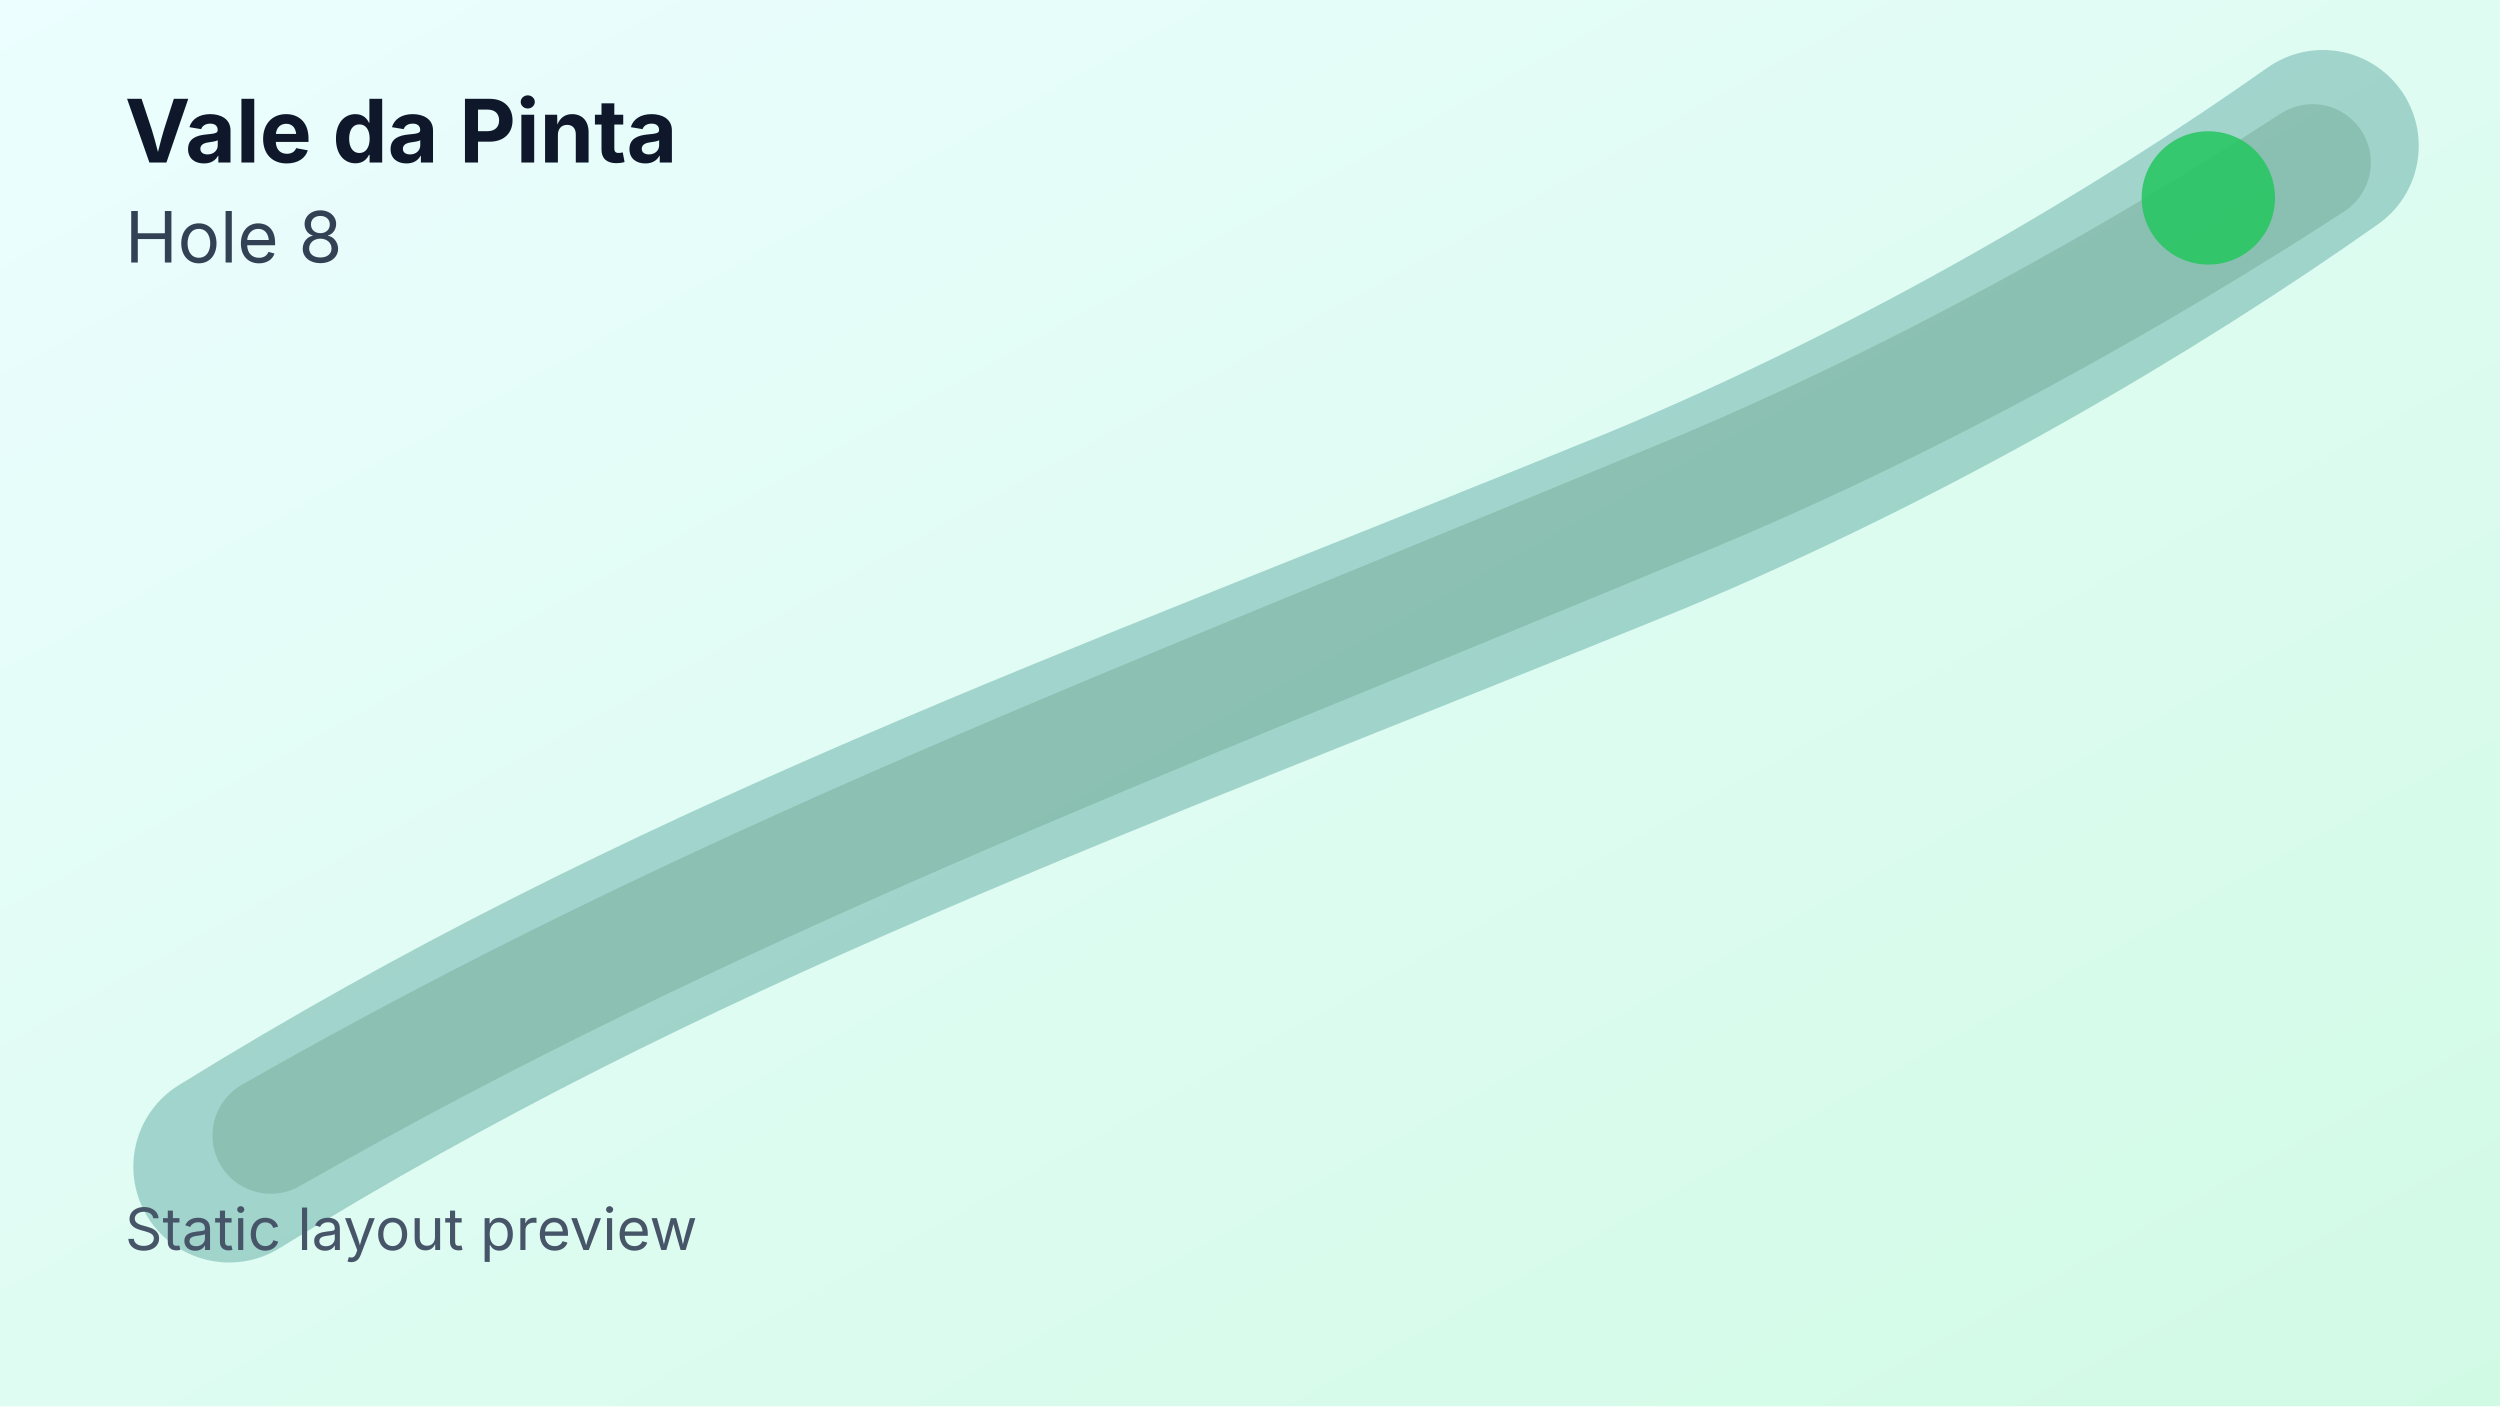
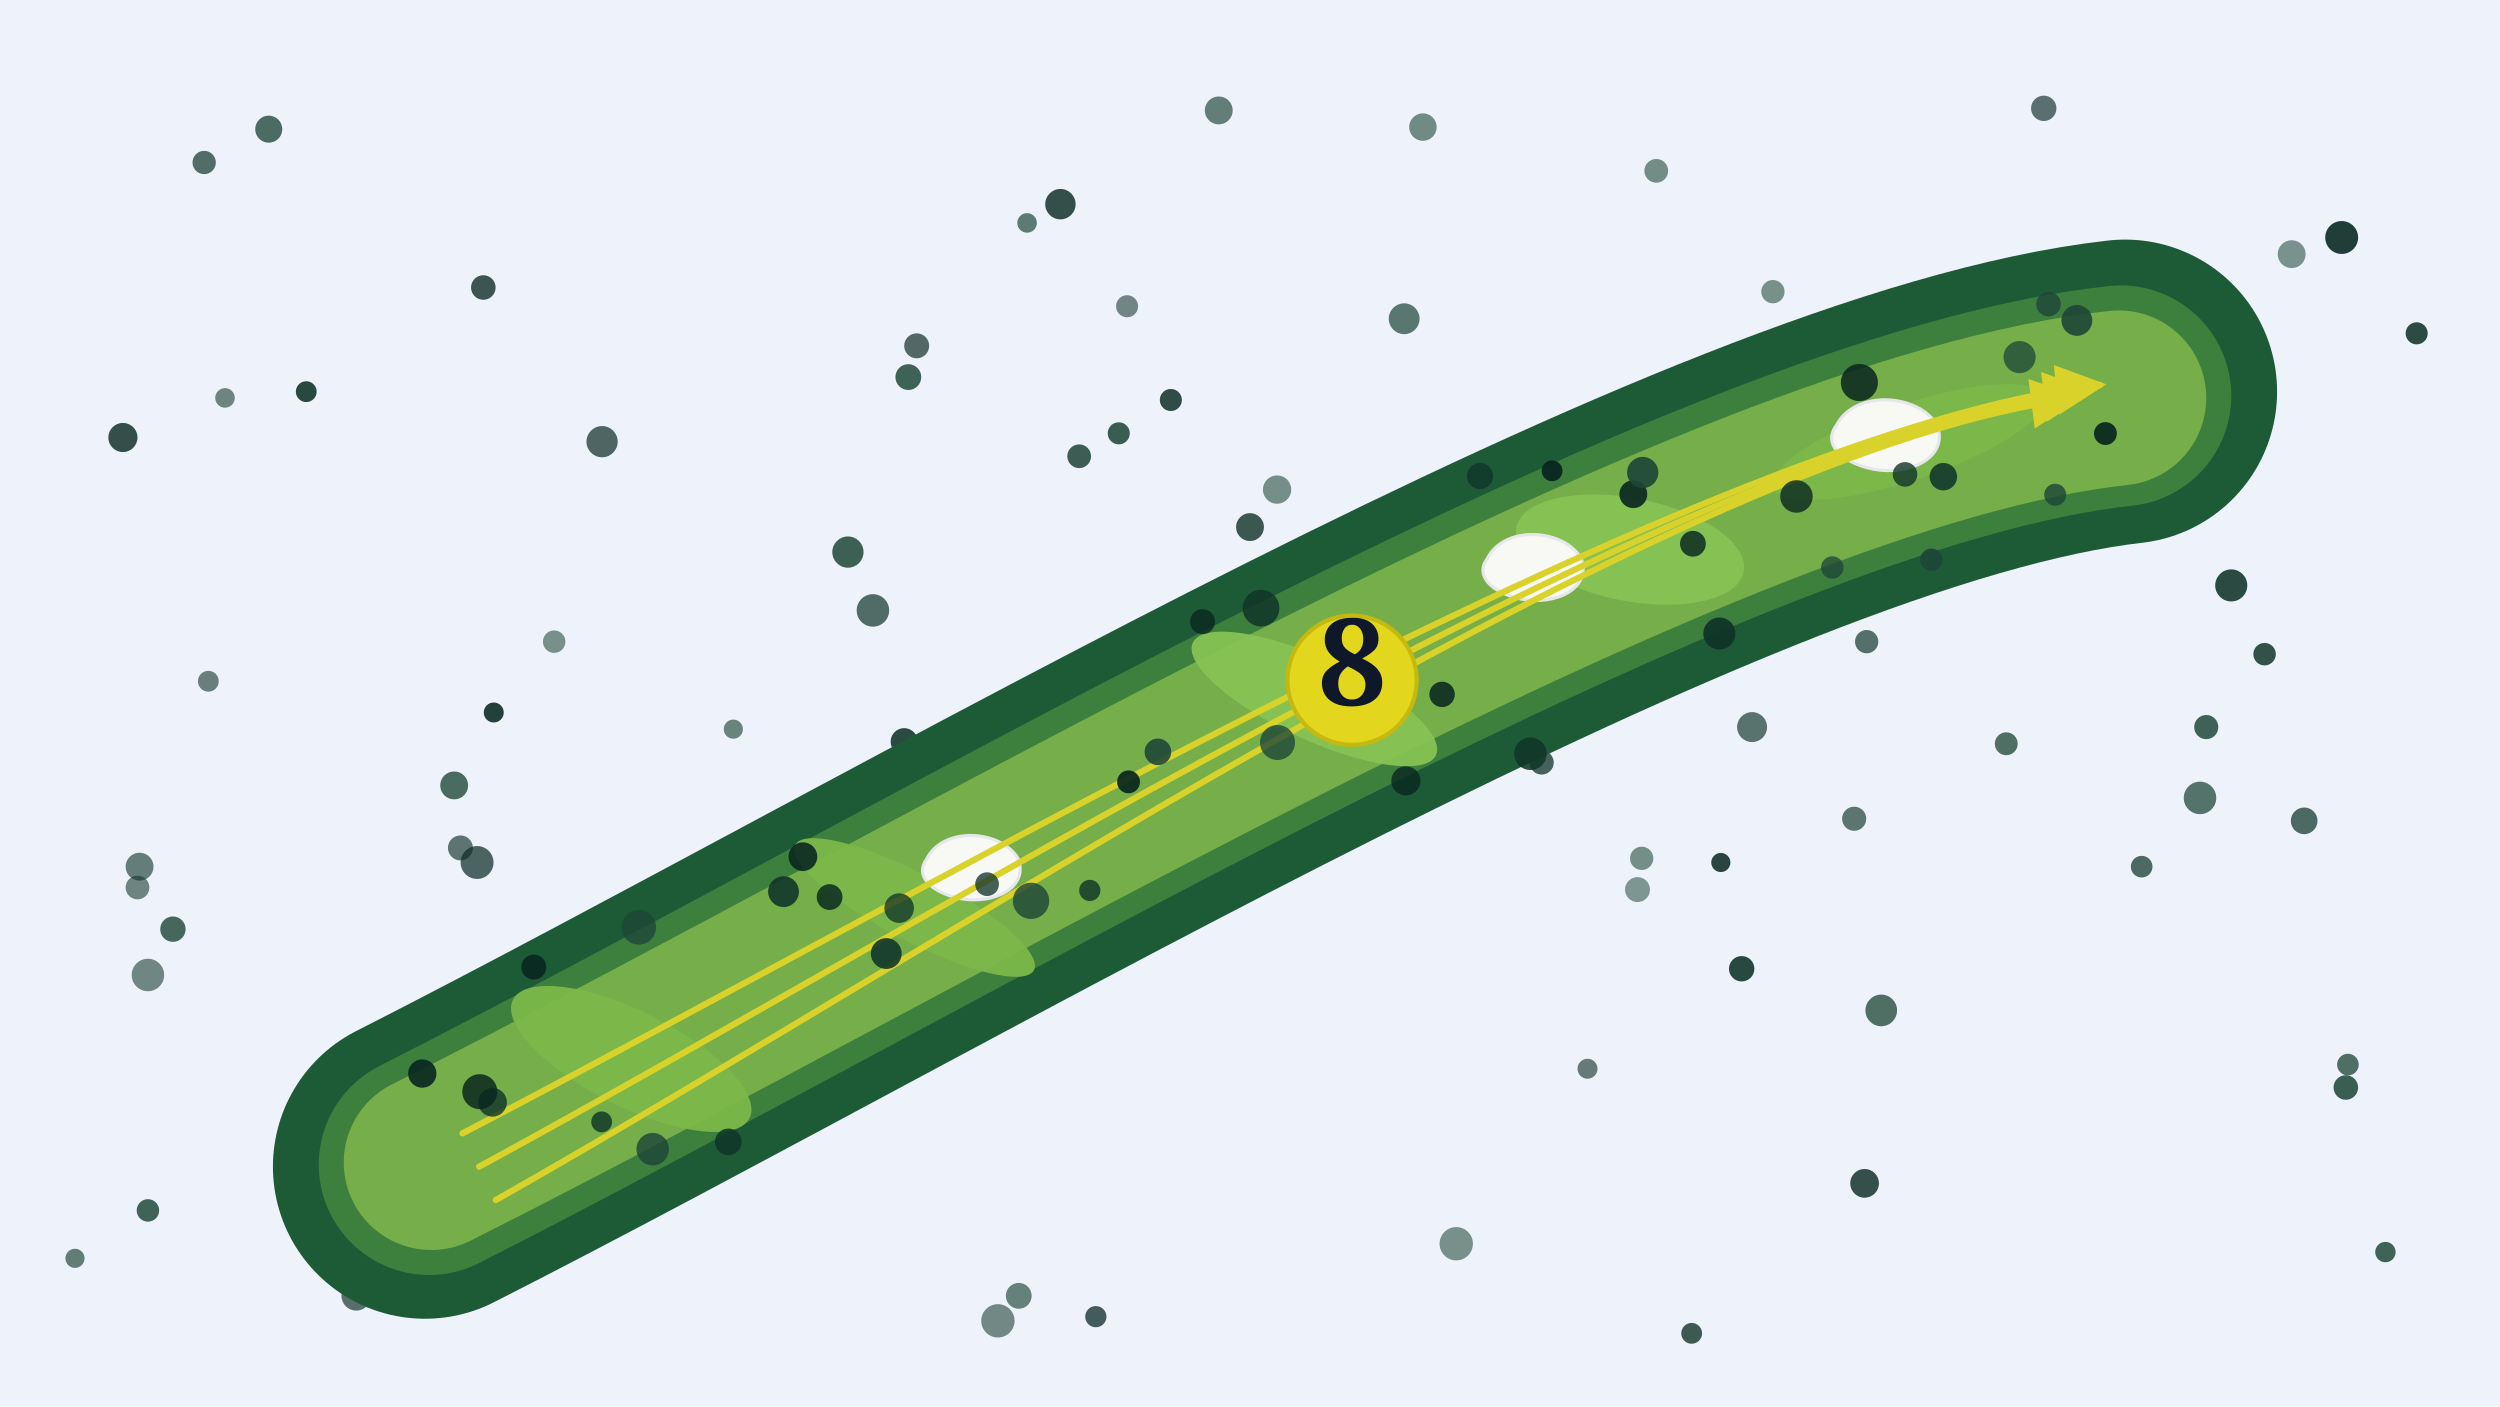
<svg xmlns="http://www.w3.org/2000/svg" viewBox="0 0 1200 675" role="img" aria-label="Vale da Pinta Hole 8">
  <defs>
-     <linearGradient id="bg" x1="0" y1="0" x2="1" y2="1">
-       <stop offset="0%" stop-color="#ecfeff" />
-       <stop offset="100%" stop-color="#d1fae5" />
-     </linearGradient>
+     <marker id="arrow" markerWidth="8" markerHeight="8" refX="7" refY="4" orient="auto">
+       <path d="M0,0 L8,4 L0,8 z" fill="#d9d22b" />
+     </marker>
  </defs>
-   <rect width="1200" height="675" fill="url(#bg)" />
-   <path d="M110 560 C320 430, 520 360, 790 250 C915 198, 1030 130, 1115 70" fill="none" stroke="#0f766e" stroke-opacity="0.30" stroke-width="92" stroke-linecap="round" />
-   <path d="M130 545 C340 425, 540 350, 800 242 C920 193, 1030 130, 1110 78" fill="none" stroke="#14532d" stroke-opacity="0.16" stroke-width="56" stroke-linecap="round" />
-   <circle cx="1060" cy="95" r="32" fill="#22c55e" fill-opacity="0.85" />
-   <text x="60" y="78" fill="#0f172a" font-family="Inter, Arial, sans-serif" font-size="42" font-weight="700">Vale da Pinta</text>
-   <text x="60" y="126" fill="#334155" font-family="Inter, Arial, sans-serif" font-size="34">Hole 8</text>
-   <text x="60" y="600" fill="#475569" font-family="Inter, Arial, sans-serif" font-size="28">Static layout preview</text>
+   <rect width="1200" height="675" fill="#eef3fb" />
+   <circle cx="59.0" cy="210.0" r="7.0" fill="#0b2a23" fill-opacity="0.82" />
+   <circle cx="683.0" cy="61.0" r="6.6" fill="#21493a" fill-opacity="0.61" />
+   <circle cx="1106.0" cy="394.0" r="6.4" fill="#103429" fill-opacity="0.72" />
+   <circle cx="562.0" cy="192.0" r="5.3" fill="#0b2a23" fill-opacity="0.83" />
+   <circle cx="266.0" cy="308.0" r="5.4" fill="#21493a" fill-opacity="0.58" />
+   <circle cx="1054.0" cy="206.0" r="6.9" fill="#103429" fill-opacity="0.57" />
+   <circle cx="67.0" cy="416.0" r="6.7" fill="#103429" fill-opacity="0.61" />
+   <circle cx="66.0" cy="426.0" r="5.7" fill="#103429" fill-opacity="0.58" />
+   <circle cx="537.0" cy="208.0" r="5.3" fill="#21493a" fill-opacity="0.88" />
+   <circle cx="229.0" cy="414.0" r="7.9" fill="#0b2a23" fill-opacity="0.71" />
+   <circle cx="762.0" cy="513.0" r="4.8" fill="#0b2a23" fill-opacity="0.60" />
+   <circle cx="436.0" cy="181.0" r="6.2" fill="#21493a" fill-opacity="0.85" />
+   <circle cx="896.0" cy="308.0" r="5.6" fill="#103429" fill-opacity="0.69" />
+   <circle cx="1145.0" cy="601.0" r="4.9" fill="#21493a" fill-opacity="0.84" />
+   <circle cx="740.0" cy="366.0" r="5.8" fill="#103429" fill-opacity="0.76" />
+   <circle cx="479.0" cy="634.0" r="8.0" fill="#103429" fill-opacity="0.56" />
+   <circle cx="434.0" cy="356.0" r="6.5" fill="#103429" fill-opacity="0.88" />
+   <circle cx="903.0" cy="485.0" r="7.6" fill="#21493a" fill-opacity="0.77" />
+   <circle cx="812.0" cy="640.0" r="5.0" fill="#103429" fill-opacity="0.80" />
+   <circle cx="36.0" cy="604.0" r="4.6" fill="#21493a" fill-opacity="0.69" />
+   <circle cx="1087.0" cy="314.0" r="5.4" fill="#103429" fill-opacity="0.84" />
+   <circle cx="1124.0" cy="114.0" r="7.9" fill="#0b2a23" fill-opacity="0.90" />
+   <circle cx="895.0" cy="568.0" r="6.9" fill="#0b2a23" fill-opacity="0.81" />
+   <circle cx="526.0" cy="632.0" r="5.1" fill="#0b2a23" fill-opacity="0.75" />
+   <circle cx="302.0" cy="467.0" r="7.3" fill="#0b2a23" fill-opacity="0.84" />
+   <circle cx="83.0" cy="446.0" r="6.1" fill="#21493a" fill-opacity="0.82" />
+   <circle cx="890.0" cy="393.0" r="5.8" fill="#103429" fill-opacity="0.66" />
+   <circle cx="71.0" cy="468.0" r="7.8" fill="#103429" fill-opacity="0.57" />
+   <circle cx="232.0" cy="138.0" r="5.9" fill="#0b2a23" fill-opacity="0.78" />
+   <circle cx="395.0" cy="417.0" r="4.5" fill="#0b2a23" fill-opacity="0.71" />
+   <circle cx="221.0" cy="407.0" r="6.0" fill="#0b2a23" fill-opacity="0.63" />
+   <circle cx="262.0" cy="553.0" r="5.1" fill="#103429" fill-opacity="0.59" />
+   <circle cx="981.0" cy="52.0" r="6.1" fill="#0b2a23" fill-opacity="0.65" />
+   <circle cx="1127.0" cy="511.0" r="5.2" fill="#21493a" fill-opacity="0.77" />
+   <circle cx="600.0" cy="253.0" r="6.7" fill="#103429" fill-opacity="0.81" />
+   <circle cx="376.0" cy="470.0" r="7.5" fill="#21493a" fill-opacity="0.67" />
+   <circle cx="211.0" cy="573.0" r="6.7" fill="#103429" fill-opacity="0.82" />
+   <circle cx="826.0" cy="414.0" r="4.6" fill="#0b2a23" fill-opacity="0.86" />
+   <circle cx="409.0" cy="409.0" r="7.0" fill="#0b2a23" fill-opacity="0.58" />
+   <circle cx="359.0" cy="459.0" r="6.5" fill="#0b2a23" fill-opacity="0.83" />
+   <circle cx="836.0" cy="465.0" r="6.1" fill="#103429" fill-opacity="0.89" />
+   <circle cx="261.0" cy="459.0" r="7.3" fill="#21493a" fill-opacity="0.80" />
+   <circle cx="489.0" cy="622.0" r="6.2" fill="#21493a" fill-opacity="0.67" />
+   <circle cx="541.0" cy="147.0" r="5.3" fill="#0b2a23" fill-opacity="0.55" />
+   <circle cx="1059.0" cy="349.0" r="5.8" fill="#21493a" fill-opacity="0.85" />
+   <circle cx="1056.0" cy="383.0" r="7.8" fill="#21493a" fill-opacity="0.75" />
+   <circle cx="427.0" cy="427.0" r="7.2" fill="#21493a" fill-opacity="0.89" />
+   <circle cx="557.0" cy="443.0" r="5.6" fill="#103429" fill-opacity="0.82" />
+   <circle cx="1071.0" cy="281.0" r="7.7" fill="#103429" fill-opacity="0.88" />
+   <circle cx="518.0" cy="219.0" r="5.7" fill="#103429" fill-opacity="0.79" />
+   <circle cx="509.0" cy="98.0" r="7.3" fill="#0b2a23" fill-opacity="0.82" />
+   <circle cx="1160.0" cy="160.0" r="5.3" fill="#103429" fill-opacity="0.87" />
+   <circle cx="100.0" cy="327.0" r="5.0" fill="#0b2a23" fill-opacity="0.58" />
+   <circle cx="434.0" cy="429.0" r="7.6" fill="#21493a" fill-opacity="0.82" />
+   <circle cx="869.0" cy="173.0" r="7.0" fill="#0b2a23" fill-opacity="0.64" />
+   <circle cx="786.0" cy="427.0" r="6.0" fill="#21493a" fill-opacity="0.55" />
+   <circle cx="71.0" cy="581.0" r="5.4" fill="#21493a" fill-opacity="0.84" />
+   <circle cx="237.0" cy="342.0" r="4.8" fill="#0b2a23" fill-opacity="0.89" />
+   <circle cx="218.0" cy="377.0" r="6.7" fill="#21493a" fill-opacity="0.80" />
+   <circle cx="352.0" cy="350.0" r="4.6" fill="#21493a" fill-opacity="0.65" />
+   <circle cx="851.0" cy="140.0" r="5.6" fill="#21493a" fill-opacity="0.58" />
+   <circle cx="440.0" cy="166.0" r="6.0" fill="#0b2a23" fill-opacity="0.69" />
+   <circle cx="289.0" cy="212.0" r="7.5" fill="#0b2a23" fill-opacity="0.70" />
+   <circle cx="541.0" cy="429.0" r="4.8" fill="#21493a" fill-opacity="0.85" />
+   <circle cx="98.0" cy="78.0" r="5.6" fill="#103429" fill-opacity="0.70" />
+   <circle cx="1019.0" cy="220.0" r="7.8" fill="#0b2a23" fill-opacity="0.81" />
+   <circle cx="841.0" cy="349.0" r="7.2" fill="#103429" fill-opacity="0.67" />
+   <circle cx="1126.0" cy="522.0" r="5.9" fill="#21493a" fill-opacity="0.87" />
+   <circle cx="767.0" cy="335.0" r="6.8" fill="#103429" fill-opacity="0.73" />
+   <circle cx="493.0" cy="107.0" r="4.7" fill="#21493a" fill-opacity="0.71" />
+   <circle cx="585.0" cy="53.0" r="6.7" fill="#21493a" fill-opacity="0.68" />
+   <circle cx="795.0" cy="82.0" r="5.7" fill="#21493a" fill-opacity="0.60" />
+   <circle cx="147.0" cy="188.0" r="5.0" fill="#103429" fill-opacity="0.89" />
+   <circle cx="407.0" cy="265.0" r="7.5" fill="#21493a" fill-opacity="0.86" />
+   <circle cx="1044.0" cy="208.0" r="5.1" fill="#0b2a23" fill-opacity="0.87" />
+   <circle cx="108.0" cy="191.0" r="4.7" fill="#103429" fill-opacity="0.58" />
+   <circle cx="788.0" cy="412.0" r="5.6" fill="#21493a" fill-opacity="0.59" />
+   <circle cx="674.0" cy="153.0" r="7.4" fill="#21493a" fill-opacity="0.73" />
+   <circle cx="1100.0" cy="122.0" r="6.7" fill="#21493a" fill-opacity="0.57" />
+   <circle cx="419.0" cy="293.0" r="7.8" fill="#103429" fill-opacity="0.71" />
+   <circle cx="613.0" cy="235.0" r="6.8" fill="#21493a" fill-opacity="0.59" />
+   <circle cx="930.0" cy="204.0" r="5.3" fill="#0b2a23" fill-opacity="0.56" />
+   <circle cx="186.0" cy="623.0" r="4.8" fill="#103429" fill-opacity="0.85" />
+   <circle cx="699.0" cy="597.0" r="8.0" fill="#21493a" fill-opacity="0.58" />
+   <circle cx="171.0" cy="622.0" r="7.1" fill="#0b2a23" fill-opacity="0.66" />
+   <circle cx="538.0" cy="438.0" r="7.0" fill="#21493a" fill-opacity="0.89" />
+   <circle cx="1028.0" cy="416.0" r="5.2" fill="#103429" fill-opacity="0.72" />
+   <circle cx="598.0" cy="376.0" r="5.7" fill="#0b2a23" fill-opacity="0.61" />
+   <circle cx="963.0" cy="357.0" r="5.5" fill="#21493a" fill-opacity="0.77" />
+   <circle cx="129.0" cy="62.0" r="6.5" fill="#21493a" fill-opacity="0.79" />
+   <path d="M 204 560 C 450 435, 825 210, 1020 188" fill="none" stroke="#1d5a36" stroke-width="146" stroke-linecap="round" />
+   <path d="M 206 559 C 454 433, 822 211, 1018 190" fill="none" stroke="#3d7f3d" stroke-width="106" stroke-linecap="round" fill-opacity="0.96" />
+   <path d="M 207 558 C 454 434, 821 212, 1017 191" fill="none" stroke="#76ae4a" stroke-width="84" stroke-linecap="round" fill-opacity="0.92" />
+   <ellipse cx="303.0" cy="508.3" rx="63.5" ry="22.9" fill="#7bb84a" transform="rotate(26.6 303.0 508.3)" fill-opacity="0.95" />
+   <ellipse cx="439.0" cy="435.6" rx="64.7" ry="16.1" fill="#7bb84a" transform="rotate(27.7 439.0 435.6)" fill-opacity="0.95" />
+   <ellipse cx="630.9" cy="335.5" rx="64.3" ry="19.6" fill="#86c254" transform="rotate(24.8 630.9 335.5)" fill-opacity="0.95" />
+   <ellipse cx="782.4" cy="263.8" rx="55.6" ry="24.7" fill="#86c254" transform="rotate(11.0 782.4 263.8)" fill-opacity="0.95" />
+   <ellipse cx="916.2" cy="212.2" rx="68.8" ry="18.2" fill="#7bb84a" transform="rotate(-18.5 916.2 212.2)" fill-opacity="0.95" />
+   <path d="M 444.8 412.3 C 452.8 396.3, 480.8 398.3, 488.8 412.3 C 493.8 426.3, 476.8 434.3, 460.8 431.3 C 446.8 428.3, 438.8 420.3, 444.8 412.3 Z" fill="#f8f8f5" stroke="#e5e7eb" stroke-width="1.5" />
+   <path d="M 713.9 268.1 C 722.1 251.7, 750.8 253.8, 759.0 268.1 C 764.1 282.5, 746.7 290.7, 730.3 287.6 C 715.9 284.5, 707.7 276.3, 713.9 268.1 Z" fill="#f8f8f5" stroke="#e5e7eb" stroke-width="1.5" />
+   <path d="M 881.4 204.3 C 890.3 186.7, 921.1 188.9, 929.9 204.3 C 935.4 219.7, 916.7 228.5, 899.1 225.2 C 883.6 221.9, 874.8 213.1, 881.4 204.3 Z" fill="#f8f8f5" stroke="#e5e7eb" stroke-width="1.5" />
+   <path d="M 222.0 544.0 C 450.0 425.4, 825.0 205.2, 1008.0 184.8" fill="none" stroke="#d9d22b" stroke-width="3" marker-end="url(#arrow)" stroke-linecap="round" />
+   <path d="M 230.0 560.0 C 460.0 435.0, 817.0 210.0, 1002.0 188.0" fill="none" stroke="#d9d22b" stroke-width="3" marker-end="url(#arrow)" stroke-linecap="round" />
+   <path d="M 238.0 576.0 C 470.0 444.6, 809.0 214.8, 996.0 191.2" fill="none" stroke="#d9d22b" stroke-width="3" marker-end="url(#arrow)" stroke-linecap="round" />
+   <circle cx="202.7" cy="515.3" r="6.8" fill="#08261f" fill-opacity="0.90" />
+   <circle cx="236.4" cy="529.1" r="6.9" fill="#103529" fill-opacity="0.81" />
+   <circle cx="230.3" cy="524.0" r="8.4" fill="#08261f" fill-opacity="0.83" />
+   <circle cx="256.2" cy="464.2" r="6.0" fill="#08261f" fill-opacity="0.89" />
+   <circle cx="288.8" cy="538.5" r="5.0" fill="#103529" fill-opacity="0.82" />
+   <circle cx="313.3" cy="551.6" r="7.8" fill="#1e4638" fill-opacity="0.81" />
+   <circle cx="306.6" cy="445.1" r="8.3" fill="#1e4638" fill-opacity="0.79" />
+   <circle cx="349.6" cy="548.1" r="6.4" fill="#103529" fill-opacity="0.87" />
+   <circle cx="376.1" cy="428.0" r="7.4" fill="#103529" fill-opacity="0.89" />
+   <circle cx="385.4" cy="411.2" r="6.9" fill="#08261f" fill-opacity="0.88" />
+   <circle cx="398.2" cy="430.6" r="6.2" fill="#08261f" fill-opacity="0.82" />
+   <circle cx="425.4" cy="457.7" r="7.4" fill="#103529" fill-opacity="0.89" />
+   <circle cx="431.6" cy="435.9" r="7.1" fill="#103529" fill-opacity="0.77" />
+   <circle cx="473.8" cy="424.4" r="5.7" fill="#103529" fill-opacity="0.77" />
+   <circle cx="494.9" cy="432.4" r="8.7" fill="#1e4638" fill-opacity="0.81" />
+   <circle cx="523.1" cy="427.4" r="5.1" fill="#103529" fill-opacity="0.81" />
+   <circle cx="541.7" cy="375.3" r="5.5" fill="#08261f" fill-opacity="0.92" />
+   <circle cx="555.8" cy="360.9" r="6.4" fill="#1e4638" fill-opacity="0.88" />
+   <circle cx="577.2" cy="298.4" r="6.0" fill="#08261f" fill-opacity="0.77" />
+   <circle cx="613.2" cy="356.4" r="8.4" fill="#1e4638" fill-opacity="0.78" />
+   <circle cx="605.3" cy="291.9" r="8.8" fill="#103529" fill-opacity="0.85" />
+   <circle cx="653.0" cy="337.1" r="5.7" fill="#1e4638" fill-opacity="0.83" />
+   <circle cx="674.8" cy="374.8" r="7.0" fill="#08261f" fill-opacity="0.78" />
+   <circle cx="692.2" cy="333.3" r="6.1" fill="#08261f" fill-opacity="0.86" />
+   <circle cx="710.4" cy="228.5" r="6.3" fill="#103529" fill-opacity="0.78" />
+   <circle cx="734.6" cy="361.8" r="7.8" fill="#103529" fill-opacity="0.87" />
+   <circle cx="745.0" cy="226.0" r="5.0" fill="#08261f" fill-opacity="0.94" />
+   <circle cx="784.0" cy="237.2" r="6.7" fill="#08261f" fill-opacity="0.90" />
+   <circle cx="788.5" cy="226.8" r="7.5" fill="#1e4638" fill-opacity="0.91" />
+   <circle cx="812.6" cy="261.0" r="6.2" fill="#08261f" fill-opacity="0.82" />
+   <circle cx="825.3" cy="304.1" r="7.7" fill="#103529" fill-opacity="0.95" />
+   <circle cx="862.3" cy="238.3" r="7.8" fill="#08261f" fill-opacity="0.79" />
+   <circle cx="879.5" cy="272.4" r="5.4" fill="#1e4638" fill-opacity="0.77" />
+   <circle cx="892.5" cy="183.6" r="8.9" fill="#08261f" fill-opacity="0.85" />
+   <circle cx="914.4" cy="227.7" r="5.9" fill="#103529" fill-opacity="0.80" />
+   <circle cx="927.1" cy="268.7" r="5.4" fill="#1e4638" fill-opacity="0.92" />
+   <circle cx="932.8" cy="228.8" r="6.6" fill="#103529" fill-opacity="0.87" />
+   <circle cx="969.4" cy="171.4" r="7.7" fill="#1e4638" fill-opacity="0.76" />
+   <circle cx="986.5" cy="237.5" r="5.3" fill="#1e4638" fill-opacity="0.81" />
+   <circle cx="983.3" cy="146.0" r="5.9" fill="#1e4638" fill-opacity="0.79" />
+   <circle cx="996.9" cy="153.8" r="7.4" fill="#1e4638" fill-opacity="0.90" />
+   <circle cx="1010.6" cy="208.1" r="5.5" fill="#08261f" fill-opacity="0.92" />
+   <circle cx="649.0" cy="326.5" r="31" fill="#e2d71c" stroke="#c5b90f" stroke-width="2" />
+   <text x="649.0" y="338.5" text-anchor="middle" fill="#0f172a" font-family="Georgia, serif" font-size="58" font-weight="700">8</text>
</svg>
